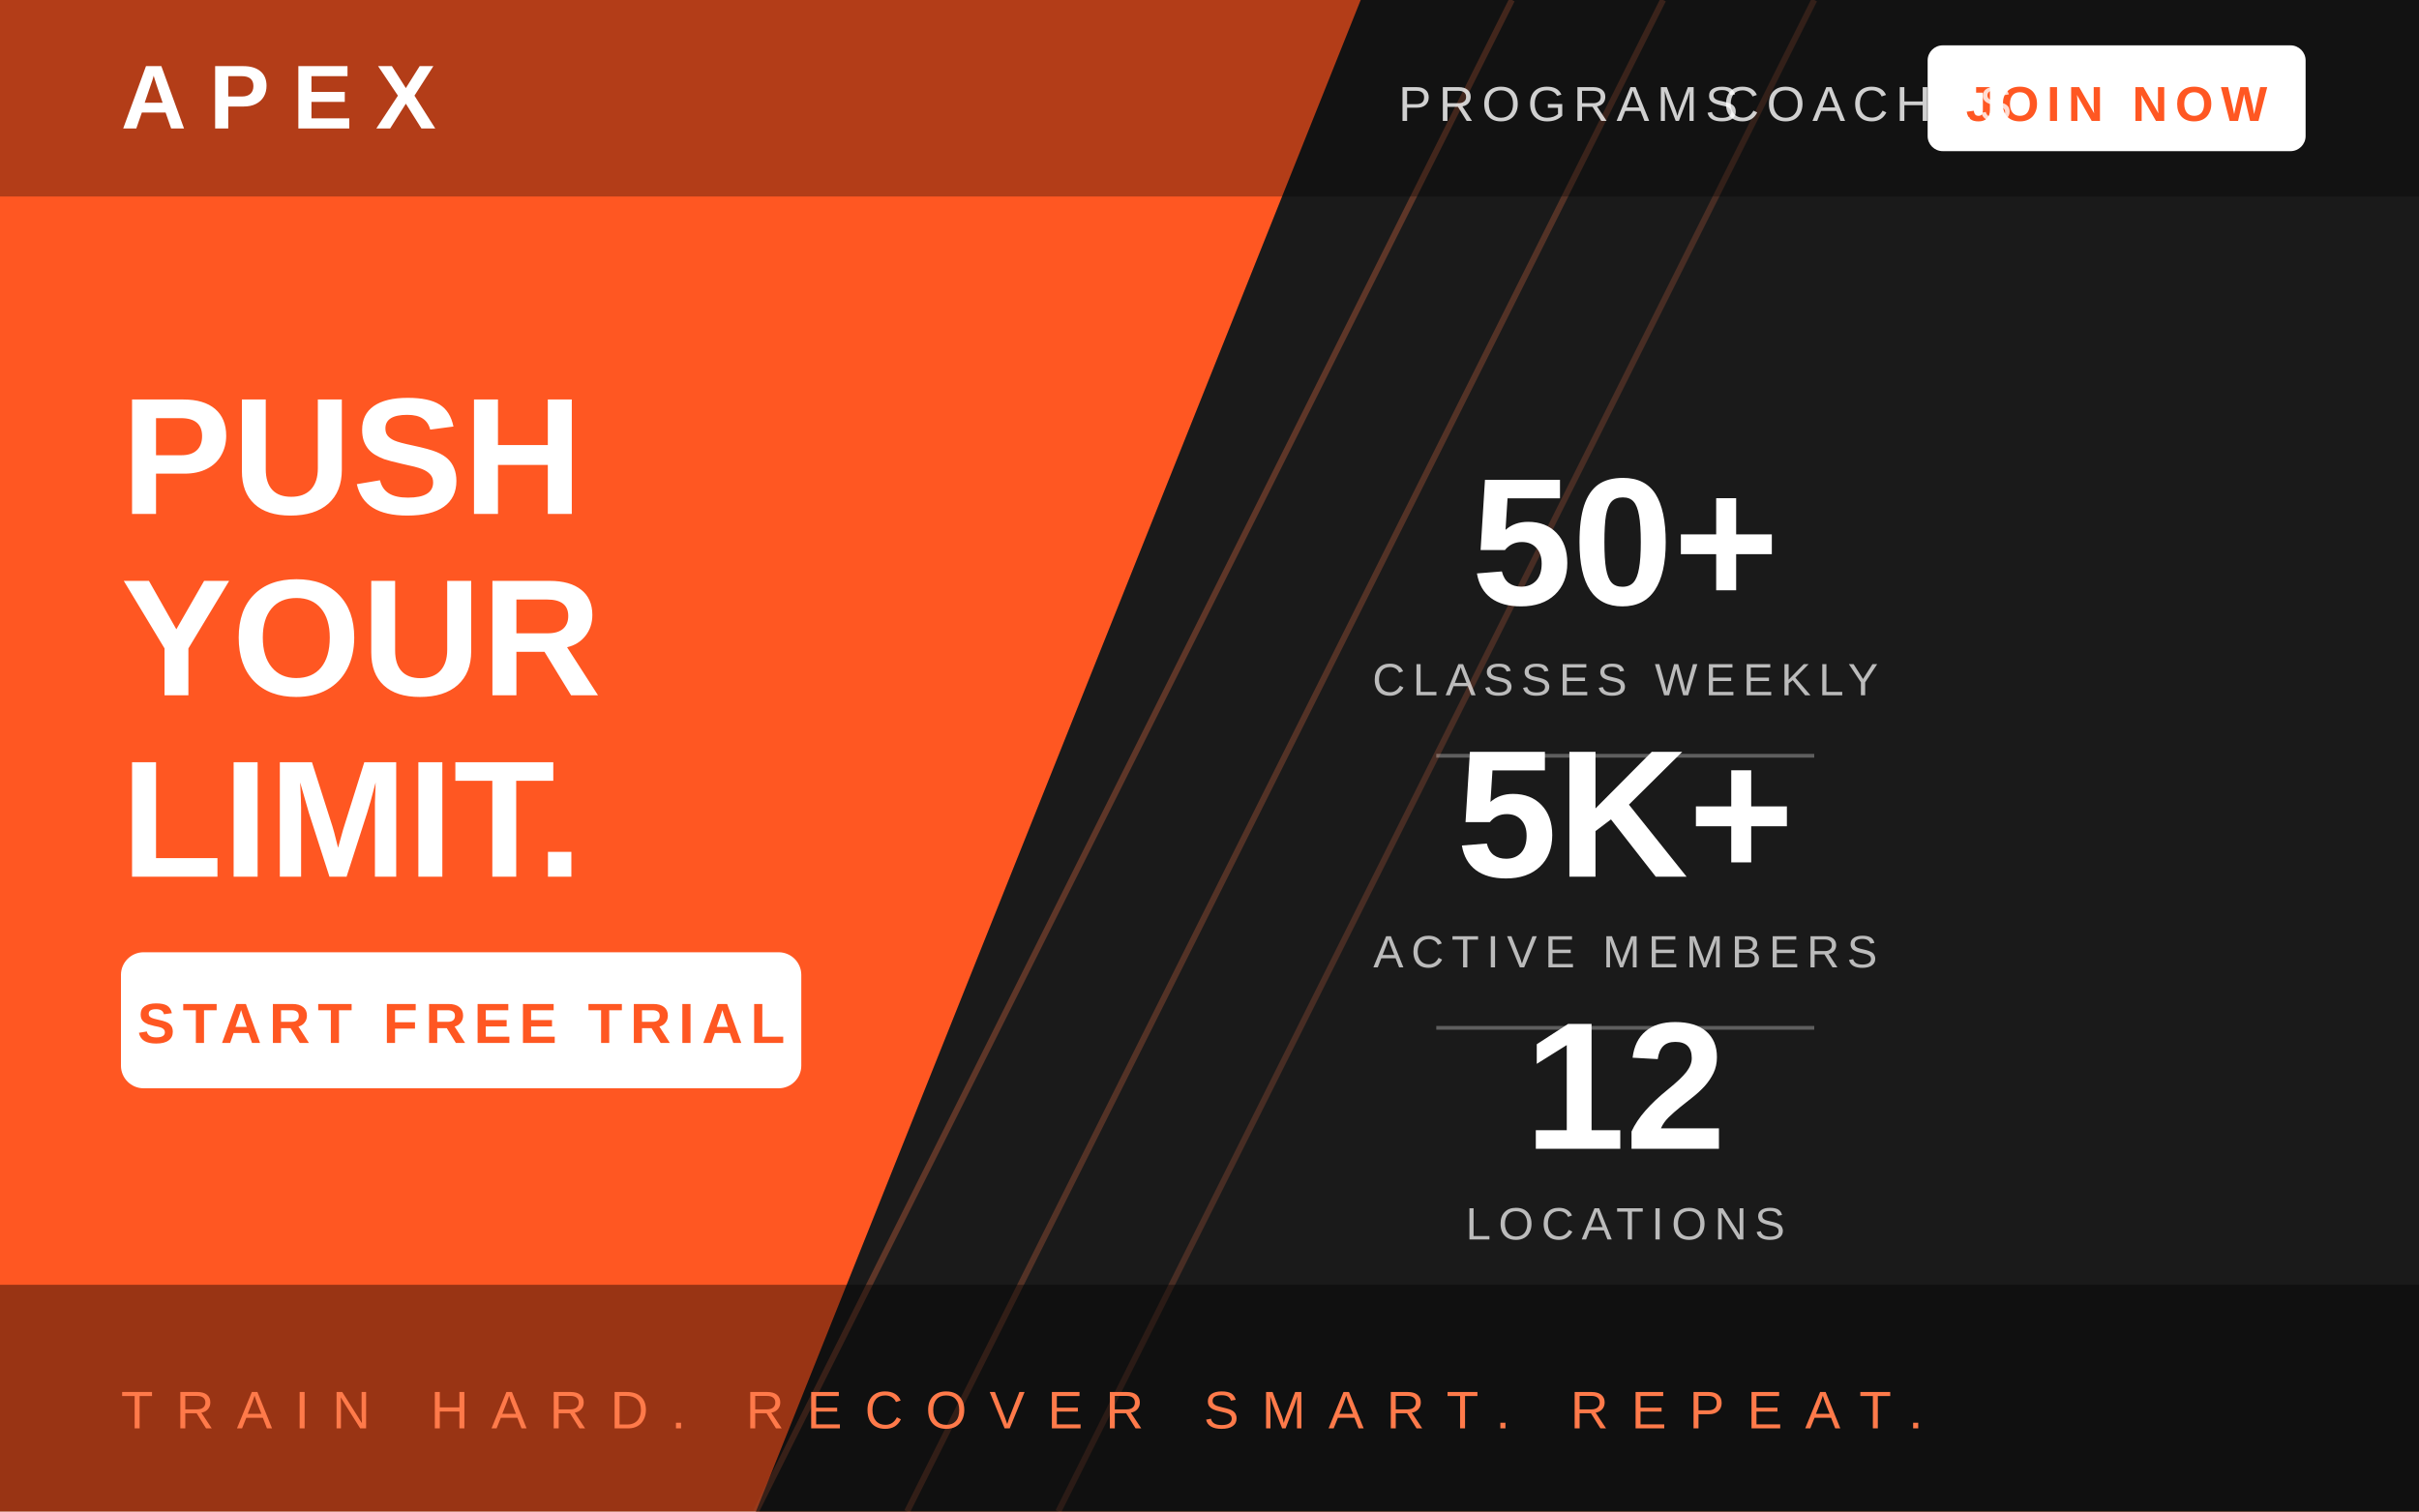
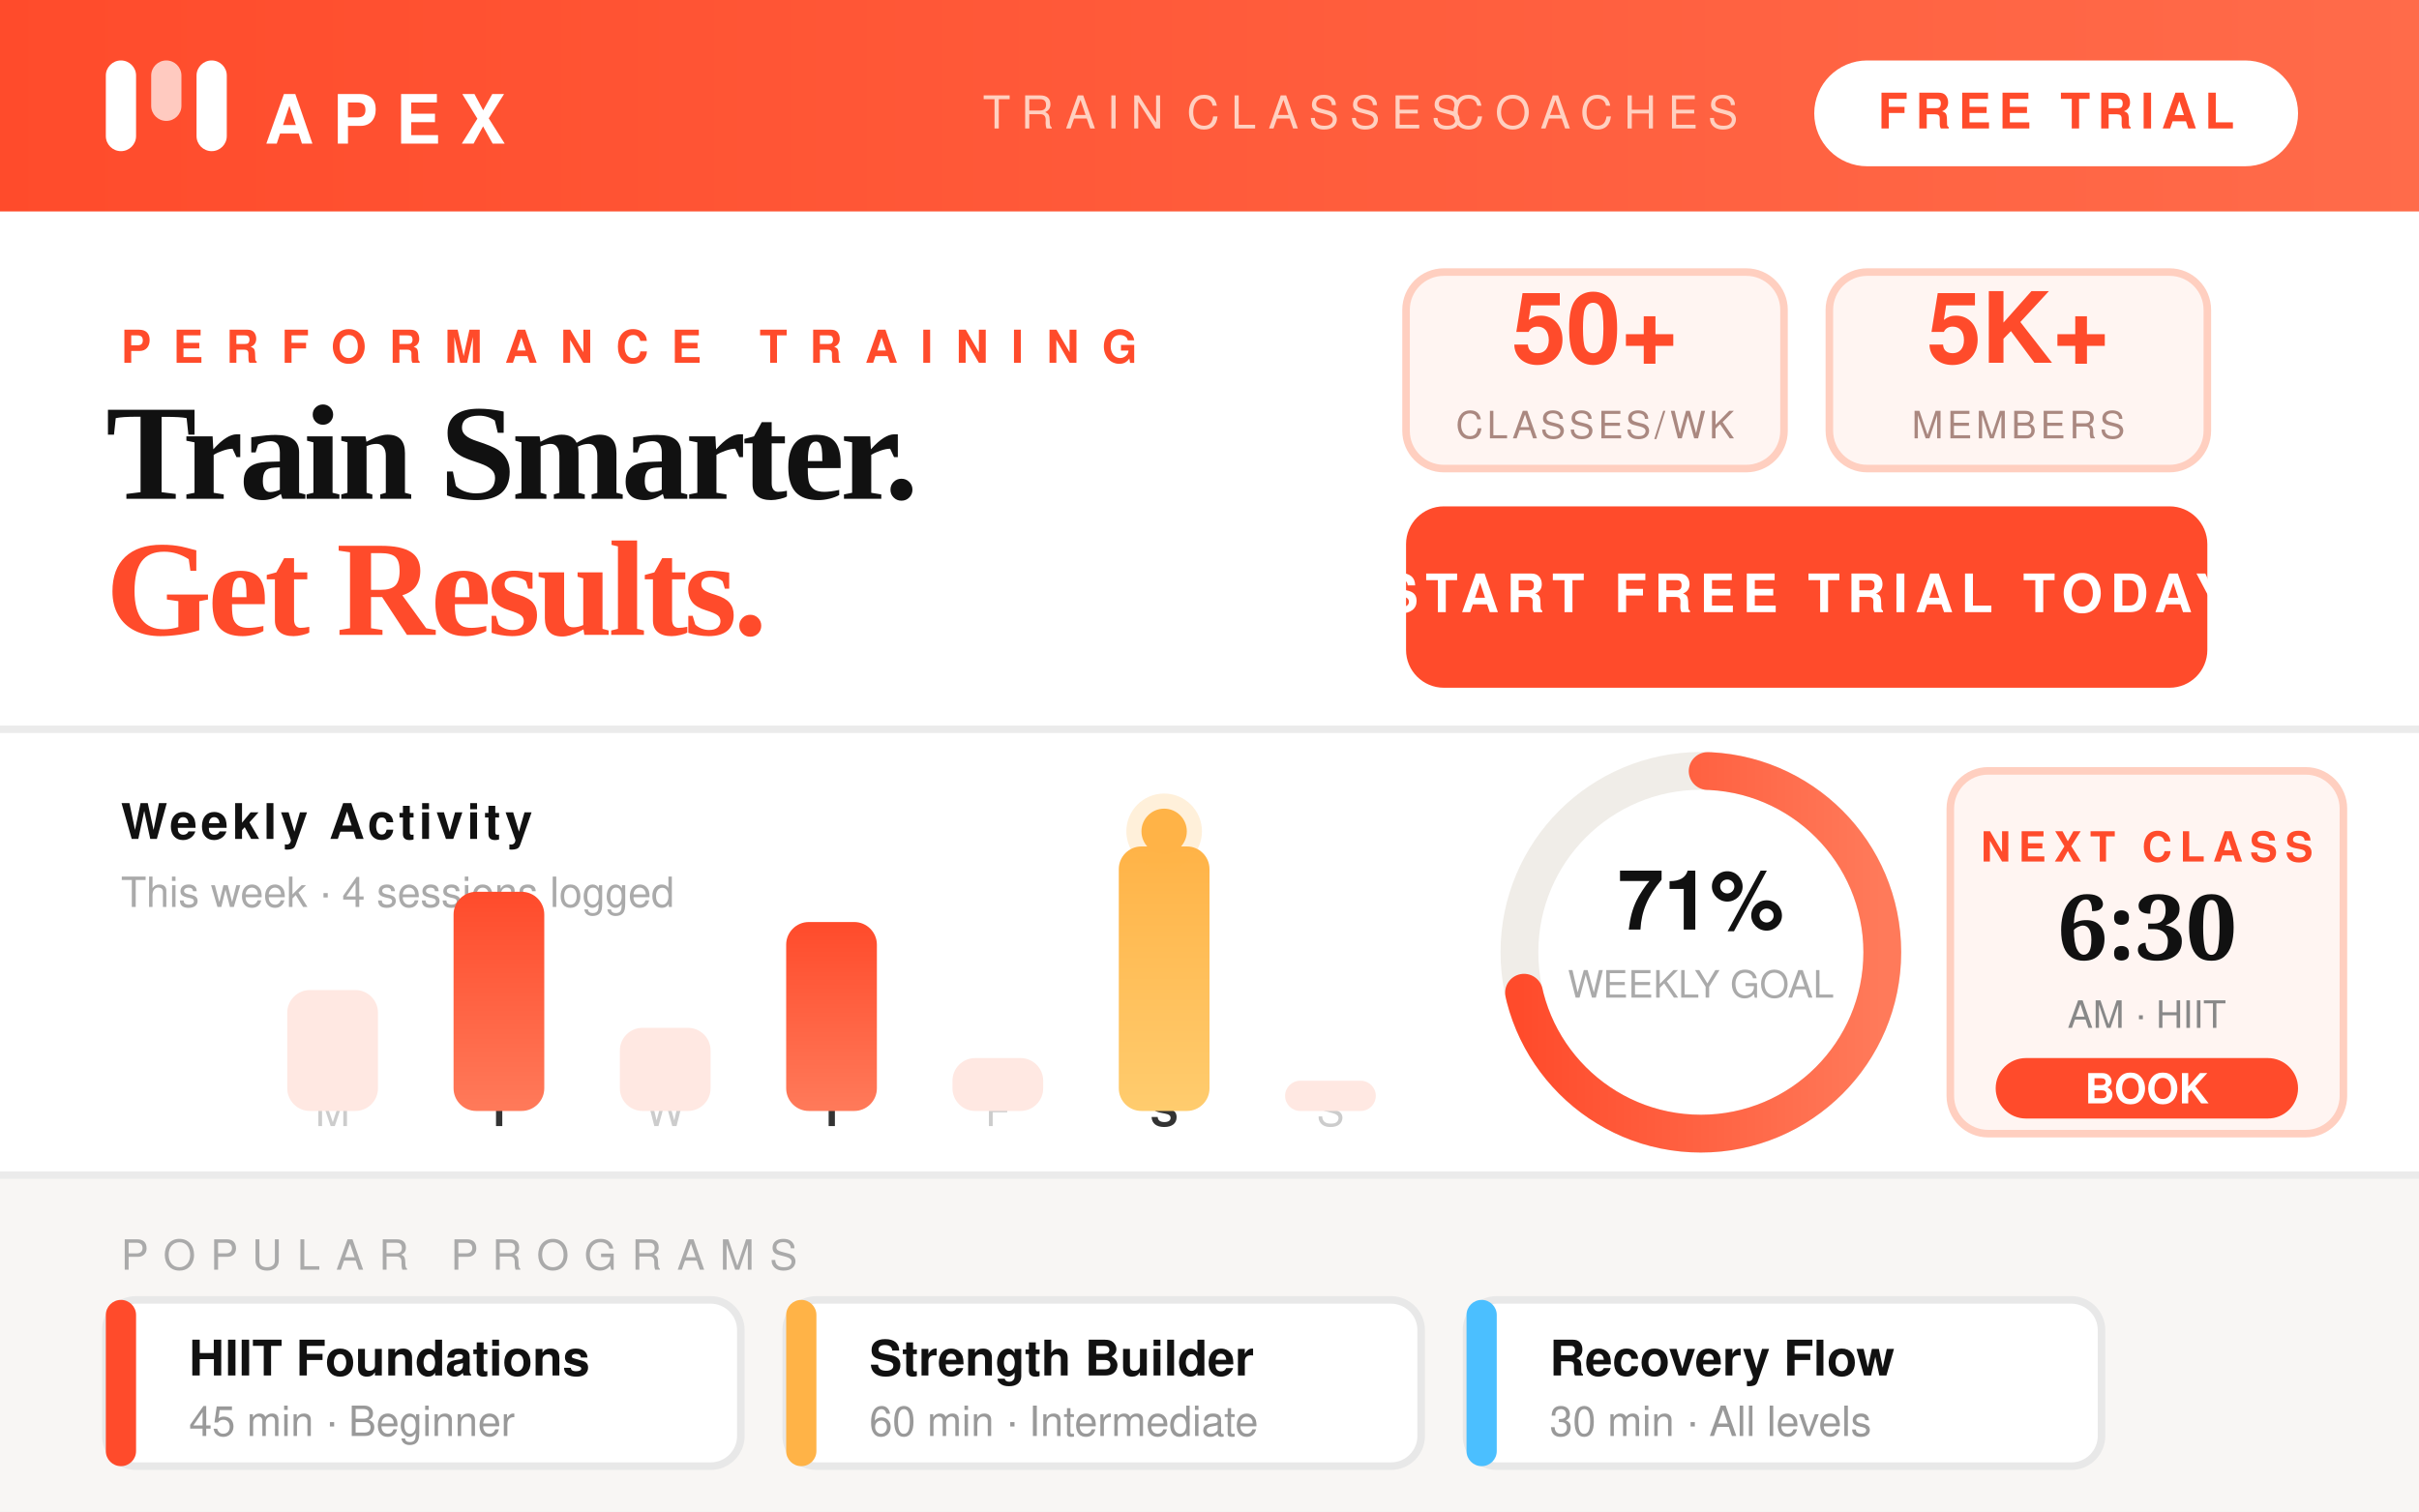
<svg xmlns="http://www.w3.org/2000/svg" width="320" height="200" viewBox="0 0 320 200">
-   <rect width="320" height="200" fill="#FF5722" />
-   <polygon points="180,0 320,0 320,200 100,200" fill="#1A1A1A" />
-   <line x1="100" y1="200" x2="200" y2="0" stroke="#FF7A4A" stroke-width="0.8" opacity="0.3" />
-   <line x1="120" y1="200" x2="220" y2="0" stroke="#FF7A4A" stroke-width="0.8" opacity="0.25" />
-   <line x1="140" y1="200" x2="240" y2="0" stroke="#FF7A4A" stroke-width="0.8" opacity="0.2" />
-   <rect x="0" y="0" width="320" height="26" fill="rgba(0,0,0,0.3)" />
-   <text x="16" y="17" font-family="Arial" font-size="12" fill="#FFFFFF" font-weight="900" letter-spacing="3">APEX</text>
-   <rect x="255" y="6" width="50" height="14" rx="2" fill="#FFFFFF" />
-   <text x="280" y="16" font-family="Arial" font-size="6.5" fill="#FF5722" font-weight="900" text-anchor="middle" letter-spacing="1">JOIN NOW</text>
-   <text x="185" y="16" font-family="Arial" font-size="6.5" fill="#FFFFFF" opacity="0.8" letter-spacing="1">PROGRAMS</text>
-   <text x="228" y="16" font-family="Arial" font-size="6.5" fill="#FFFFFF" opacity="0.8" letter-spacing="1">COACHES</text>
-   <text x="16" y="68" font-family="Arial" font-size="22" fill="#FFFFFF" font-weight="900">PUSH</text>
-   <text x="16" y="92" font-family="Arial" font-size="22" fill="#FFFFFF" font-weight="900">YOUR</text>
-   <text x="16" y="116" font-family="Arial" font-size="22" fill="#FFFFFF" font-weight="900">LIMIT.</text>
-   <rect x="16" y="126" width="90" height="18" rx="3" fill="#FFFFFF" />
-   <text x="61" y="138" font-family="Arial" font-size="7.5" fill="#FF5722" font-weight="900" text-anchor="middle" letter-spacing="1">START FREE TRIAL</text>
-   <text x="215" y="80" font-family="Arial" font-size="24" fill="#FFFFFF" font-weight="900" text-anchor="middle">50+</text>
-   <text x="215" y="92" font-family="Arial" font-size="6" fill="#FFFFFF" opacity="0.7" text-anchor="middle" letter-spacing="1">CLASSES WEEKLY</text>
-   <line x1="190" y1="100" x2="240" y2="100" stroke="#FFFFFF" stroke-width="0.5" opacity="0.3" />
-   <text x="215" y="116" font-family="Arial" font-size="24" fill="#FFFFFF" font-weight="900" text-anchor="middle">5K+</text>
-   <text x="215" y="128" font-family="Arial" font-size="6" fill="#FFFFFF" opacity="0.7" text-anchor="middle" letter-spacing="1">ACTIVE MEMBERS</text>
-   <line x1="190" y1="136" x2="240" y2="136" stroke="#FFFFFF" stroke-width="0.5" opacity="0.3" />
-   <text x="215" y="152" font-family="Arial" font-size="24" fill="#FFFFFF" font-weight="900" text-anchor="middle">12</text>
-   <text x="215" y="164" font-family="Arial" font-size="6" fill="#FFFFFF" opacity="0.7" text-anchor="middle" letter-spacing="1">LOCATIONS</text>
-   <rect x="0" y="170" width="320" height="30" fill="rgba(0,0,0,0.4)" />
-   <text x="16" y="189" font-family="Arial" font-size="7" fill="#FF7A4A" letter-spacing="3">TRAIN HARD. RECOVER SMART. REPEAT.</text>
+   <defs>
+     <linearGradient id="fit_nav" x1="0" y1="0" x2="1" y2="0">
+       <stop offset="0%" stop-color="#FF4B2B" />
+       <stop offset="100%" stop-color="#FF6B4A" />
+     </linearGradient>
+     <linearGradient id="fit_bar_a" x1="0" y1="0" x2="0" y2="1">
+       <stop offset="0%" stop-color="#FF4B2B" />
+       <stop offset="100%" stop-color="#FF7A5A" />
+     </linearGradient>
+     <linearGradient id="fit_bar_b" x1="0" y1="0" x2="0" y2="1">
+       <stop offset="0%" stop-color="#FFB347" />
+       <stop offset="100%" stop-color="#FFCC6E" />
+     </linearGradient>
+     <linearGradient id="fit_card1" x1="0" y1="0" x2="1" y2="1">
+       <stop offset="0%" stop-color="#FF4B2B" />
+       <stop offset="100%" stop-color="#FF6B4A" />
+     </linearGradient>
+     <linearGradient id="fit_prog" x1="0" y1="0" x2="1" y2="0">
+       <stop offset="0%" stop-color="#FF4B2B" />
+       <stop offset="100%" stop-color="#FF7A5A" />
+     </linearGradient>
+   </defs>
+   <rect width="320" height="200" fill="#F8F6F4" />
+   <rect x="0" y="0" width="320" height="28" fill="url(#fit_nav)" />
+   <rect x="14" y="8" width="4" height="12" rx="2" fill="#FFFFFF" />
+   <rect x="20" y="8" width="4" height="8" rx="2" fill="#FFFFFF" opacity="0.7" />
+   <rect x="26" y="8" width="4" height="12" rx="2" fill="#FFFFFF" />
+   <text x="35" y="19" font-family="Helvetica, Arial, sans-serif" font-size="9" fill="#FFFFFF" font-weight="900" letter-spacing="2.5">APEX</text>
+   <text x="130" y="17" font-family="Helvetica, Arial, sans-serif" font-size="6" fill="#FFD0C0" letter-spacing="1.5">TRAIN</text>
+   <text x="157" y="17" font-family="Helvetica, Arial, sans-serif" font-size="6" fill="#FFD0C0" letter-spacing="1.5">CLASSES</text>
+   <text x="192" y="17" font-family="Helvetica, Arial, sans-serif" font-size="6" fill="#FFD0C0" letter-spacing="1.5">COACHES</text>
+   <rect x="240" y="8" width="64" height="14" rx="7" fill="#FFFFFF" />
+   <text x="272" y="17" font-family="Helvetica, Arial, sans-serif" font-size="6.5" fill="#FF4B2B" font-weight="900" text-anchor="middle" letter-spacing="1">FREE TRIAL</text>
+   <rect x="0" y="28" width="320" height="68" fill="#FFFFFF" />
+   <rect x="0" y="96" width="320" height="1" fill="#EBEBEB" />
+   <text x="16" y="48" font-family="Helvetica, Arial, sans-serif" font-size="6" fill="#FF4B2B" letter-spacing="3" font-weight="700">PERFORMANCE TRAINING</text>
+   <text x="14" y="66" font-family="Georgia, 'Times New Roman', serif" font-size="18" fill="#111" font-weight="700" letter-spacing="-0.5">Train Smarter.</text>
+   <text x="14" y="84" font-family="Georgia, 'Times New Roman', serif" font-size="18" fill="#FF4B2B" font-weight="700" letter-spacing="-0.5">Get Results.</text>
+   <rect x="186" y="36" width="50" height="26" rx="5" fill="#FFF5F2" />
+   <rect x="186" y="36" width="50" height="26" rx="5" fill="none" stroke="#FFCFC0" stroke-width="1" />
+   <text x="211" y="48" font-family="Helvetica, Arial, sans-serif" font-size="13" fill="#FF4B2B" font-weight="900" text-anchor="middle">50+</text>
+   <text x="211" y="58" font-family="Helvetica, Arial, sans-serif" font-size="5" fill="#AA8880" text-anchor="middle" letter-spacing="0.5">CLASSES/WK</text>
+   <rect x="242" y="36" width="50" height="26" rx="5" fill="#FFF5F2" />
+   <rect x="242" y="36" width="50" height="26" rx="5" fill="none" stroke="#FFCFC0" stroke-width="1" />
+   <text x="267" y="48" font-family="Helvetica, Arial, sans-serif" font-size="13" fill="#FF4B2B" font-weight="900" text-anchor="middle">5K+</text>
+   <text x="267" y="58" font-family="Helvetica, Arial, sans-serif" font-size="5" fill="#AA8880" text-anchor="middle" letter-spacing="0.5">MEMBERS</text>
+   <rect x="186" y="67" width="106" height="24" rx="5" fill="#FF4B2B" />
+   <text x="239" y="81" font-family="Helvetica, Arial, sans-serif" font-size="7" fill="#FFFFFF" font-weight="900" text-anchor="middle" letter-spacing="1">START FREE TRIAL TODAY</text>
+   <rect x="0" y="97" width="320" height="58" fill="#FFFFFF" />
+   <rect x="0" y="155" width="320" height="1" fill="#EBEBEB" />
+   <text x="16" y="111" font-family="Helvetica, Arial, sans-serif" font-size="6.5" fill="#111" font-weight="700" letter-spacing="0.5">Weekly Activity</text>
+   <text x="16" y="120" font-family="Helvetica, Arial, sans-serif" font-size="5.5" fill="#AAA">This week · 4 sessions logged</text>
+   <text x="44" y="149" font-family="Helvetica, Arial, sans-serif" font-size="5.5" fill="#CCC" text-anchor="middle">M</text>
+   <rect x="38" y="131" width="12" height="16" rx="3" fill="#FFE8E2" />
+   <text x="66" y="149" font-family="Helvetica, Arial, sans-serif" font-size="5.5" fill="#333" text-anchor="middle" font-weight="700">T</text>
+   <rect x="60" y="118" width="12" height="29" rx="3" fill="url(#fit_bar_a)" />
+   <text x="88" y="149" font-family="Helvetica, Arial, sans-serif" font-size="5.5" fill="#CCC" text-anchor="middle">W</text>
+   <rect x="82" y="136" width="12" height="11" rx="3" fill="#FFE8E2" />
+   <text x="110" y="149" font-family="Helvetica, Arial, sans-serif" font-size="5.5" fill="#333" text-anchor="middle" font-weight="700">T</text>
+   <rect x="104" y="122" width="12" height="25" rx="3" fill="url(#fit_bar_a)" />
+   <text x="132" y="149" font-family="Helvetica, Arial, sans-serif" font-size="5.5" fill="#CCC" text-anchor="middle">F</text>
+   <rect x="126" y="140" width="12" height="7" rx="3" fill="#FFE8E2" />
+   <text x="154" y="149" font-family="Helvetica, Arial, sans-serif" font-size="5.5" fill="#333" text-anchor="middle" font-weight="700">S</text>
+   <rect x="148" y="112" width="12" height="35" rx="3" fill="url(#fit_bar_b)" />
+   <circle cx="154" cy="110" r="3" fill="#FFB347" />
+   <circle cx="154" cy="110" r="5" fill="#FFB347" opacity="0.2" />
+   <text x="176" y="149" font-family="Helvetica, Arial, sans-serif" font-size="5.5" fill="#CCC" text-anchor="middle">S</text>
+   <rect x="170" y="143" width="12" height="4" rx="2" fill="#FFE8E2" />
+   <circle cx="225" cy="126" r="24" fill="none" stroke="#F0EDE8" stroke-width="5" />
+   <circle cx="225" cy="126" r="24" fill="none" stroke="url(#fit_prog)" stroke-width="5" stroke-dasharray="108 44" stroke-dashoffset="38" stroke-linecap="round" />
+   <text x="225" y="123" font-family="Helvetica, Arial, sans-serif" font-size="11" fill="#111" font-weight="900" text-anchor="middle">71%</text>
+   <text x="225" y="132" font-family="Helvetica, Arial, sans-serif" font-size="5" fill="#AAA" text-anchor="middle">WEEKLY GOAL</text>
+   <rect x="258" y="102" width="52" height="48" rx="5" fill="#FFF5F2" />
+   <rect x="258" y="102" width="52" height="48" rx="5" fill="none" stroke="#FFCFC0" stroke-width="1" />
+   <text x="284" y="114" font-family="Helvetica, Arial, sans-serif" font-size="5.5" fill="#FF4B2B" text-anchor="middle" letter-spacing="1" font-weight="700">NEXT CLASS</text>
+   <text x="284" y="127" font-family="Georgia, serif" font-size="12" fill="#111" font-weight="700" text-anchor="middle">6:30</text>
+   <text x="284" y="136" font-family="Helvetica, Arial, sans-serif" font-size="5" fill="#888" text-anchor="middle">AM · HIIT</text>
+   <rect x="264" y="140" width="40" height="8" rx="4" fill="#FF4B2B" />
+   <text x="284" y="146" font-family="Helvetica, Arial, sans-serif" font-size="5.5" fill="#FFF" font-weight="700" text-anchor="middle">BOOK</text>
+   <rect x="0" y="156" width="320" height="44" fill="#F8F6F4" />
+   <text x="16" y="168" font-family="Helvetica, Arial, sans-serif" font-size="5.5" fill="#AAA" letter-spacing="2">POPULAR PROGRAMS</text>
+   <rect x="14" y="172" width="84" height="22" rx="4" fill="#FFFFFF" />
+   <rect x="14" y="172" width="84" height="22" rx="4" fill="none" stroke="#E8E8E8" stroke-width="1" />
+   <rect x="14" y="172" width="4" height="22" rx="2" fill="#FF4B2B" />
+   <text x="25" y="182" font-family="Helvetica, Arial, sans-serif" font-size="6.5" fill="#111" font-weight="700">HIIT Foundations</text>
+   <text x="25" y="190" font-family="Helvetica, Arial, sans-serif" font-size="5.5" fill="#999">45 min · Beginner</text>
+   <rect x="104" y="172" width="84" height="22" rx="4" fill="#FFFFFF" />
+   <rect x="104" y="172" width="84" height="22" rx="4" fill="none" stroke="#E8E8E8" stroke-width="1" />
+   <rect x="104" y="172" width="4" height="22" rx="2" fill="#FFB347" />
+   <text x="115" y="182" font-family="Helvetica, Arial, sans-serif" font-size="6.5" fill="#111" font-weight="700">Strength Builder</text>
+   <text x="115" y="190" font-family="Helvetica, Arial, sans-serif" font-size="5.5" fill="#999">60 min · Intermediate</text>
+   <rect x="194" y="172" width="84" height="22" rx="4" fill="#FFFFFF" />
+   <rect x="194" y="172" width="84" height="22" rx="4" fill="none" stroke="#E8E8E8" stroke-width="1" />
+   <rect x="194" y="172" width="4" height="22" rx="2" fill="#4BBFFF" />
+   <text x="205" y="182" font-family="Helvetica, Arial, sans-serif" font-size="6.5" fill="#111" font-weight="700">Recovery Flow</text>
+   <text x="205" y="190" font-family="Helvetica, Arial, sans-serif" font-size="5.5" fill="#999">30 min · All levels</text>
</svg>
